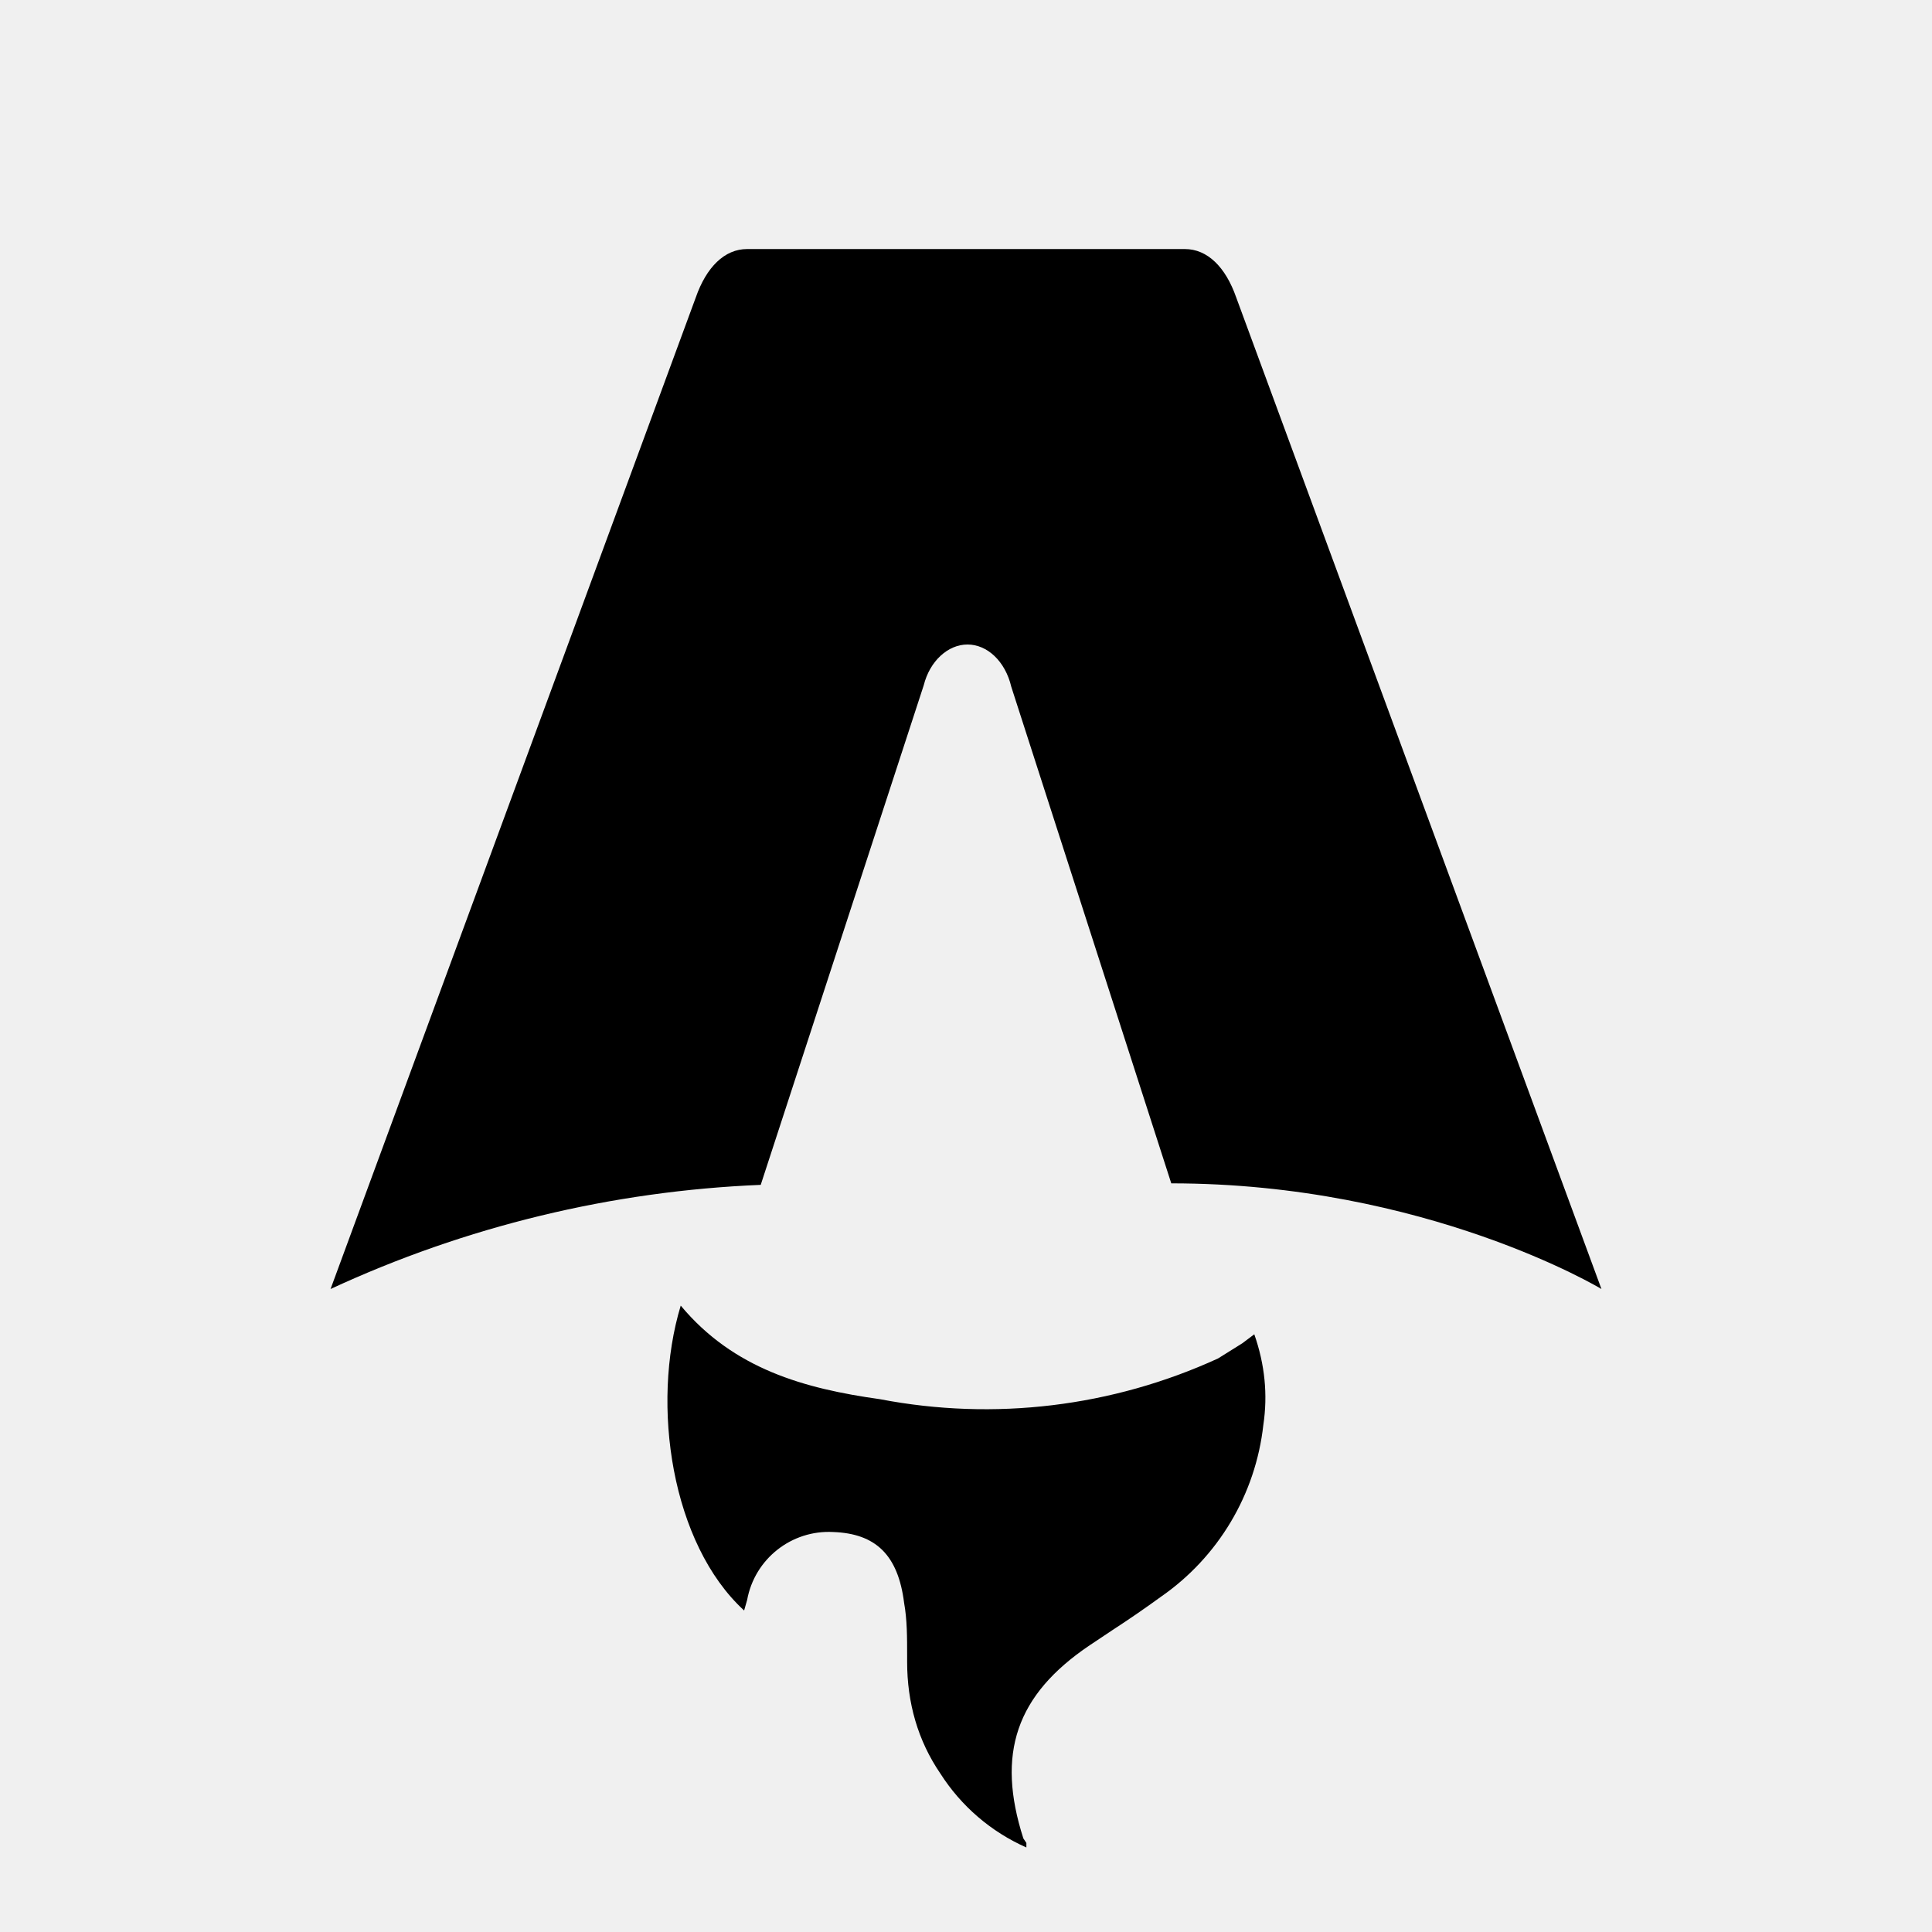
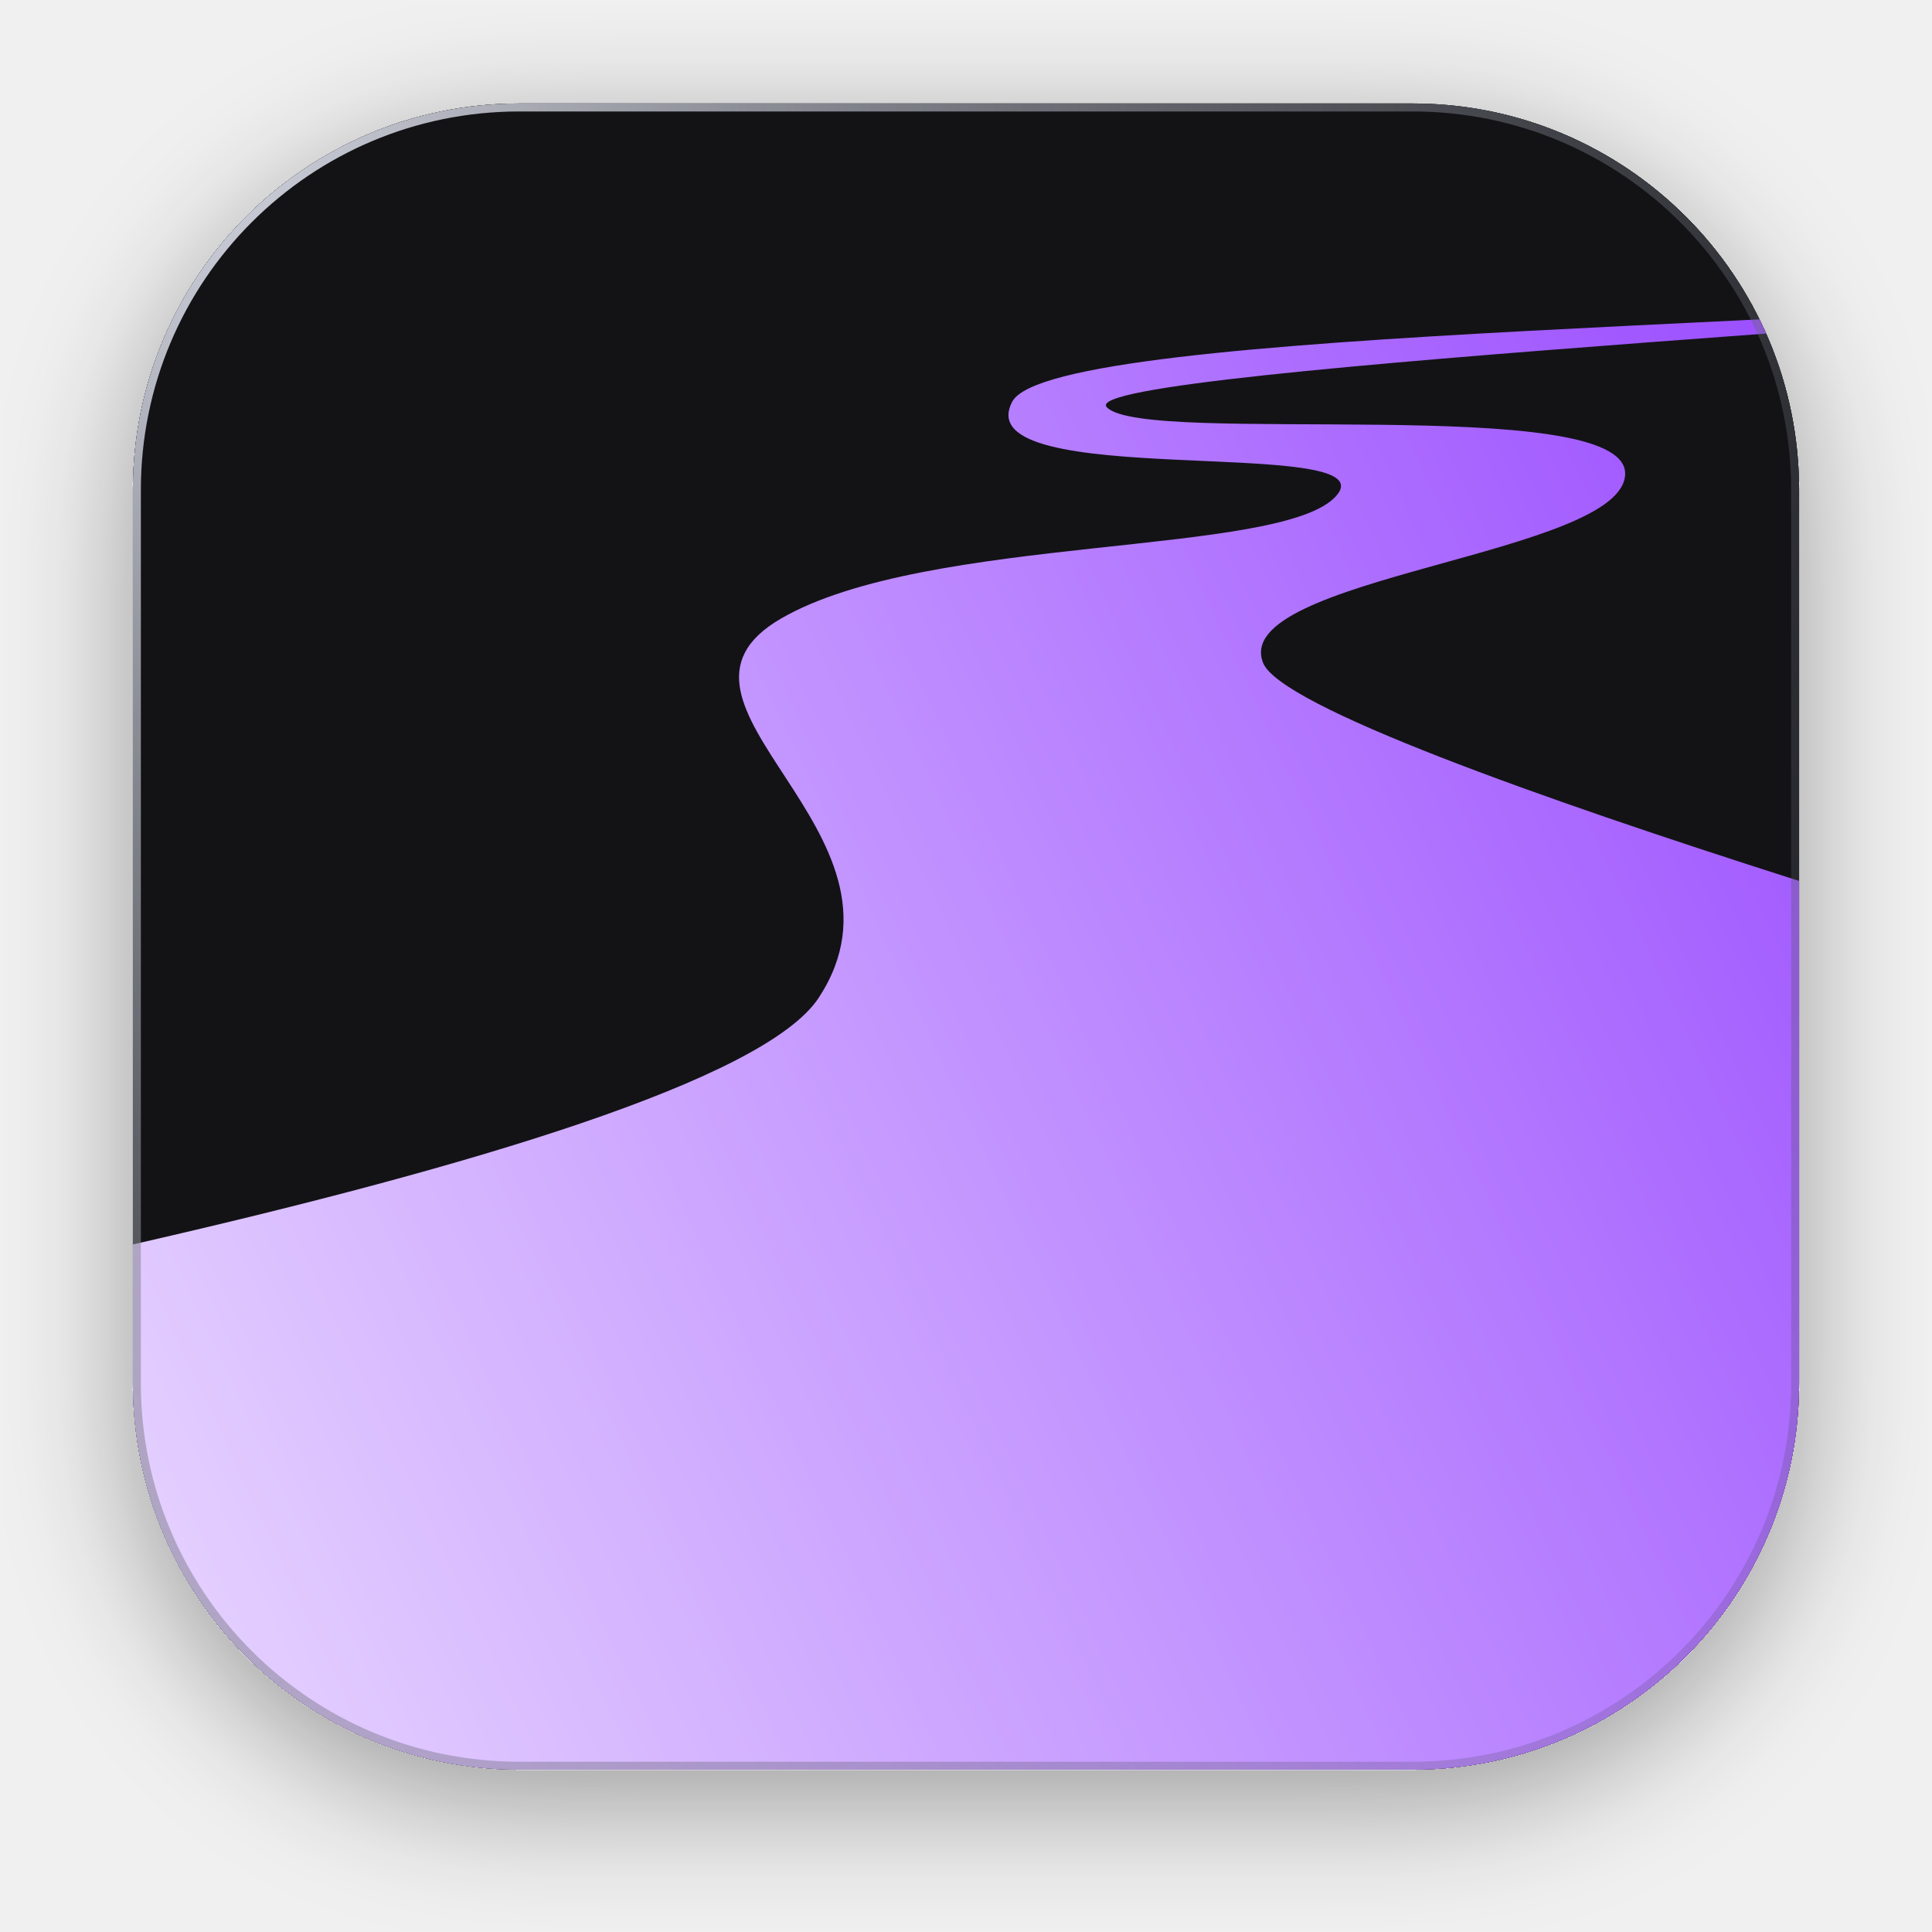
- <svg xmlns="http://www.w3.org/2000/svg" fill="none" viewBox="0 0 128 128">
-   <path d="M50.4 78.5a75.1 75.1 0 0 0-28.5 6.9l24.2-65.7c.7-2 1.9-3.2 3.4-3.2h29c1.5 0 2.7 1.2 3.4 3.2l24.2 65.7s-11.6-7-28.5-7L67 45.5c-.4-1.7-1.6-2.8-2.9-2.8-1.3 0-2.5 1.1-2.9 2.7L50.4 78.5Zm-1.1 28.2Zm-4.2-20.2c-2 6.6-.6 15.8 4.2 20.2a17.5 17.5 0 0 1 .2-.7 5.5 5.5 0 0 1 5.7-4.5c2.8.1 4.3 1.5 4.7 4.7.2 1.1.2 2.3.2 3.5v.4c0 2.7.7 5.2 2.2 7.4a13 13 0 0 0 5.7 4.9v-.3l-.2-.3c-1.8-5.6-.5-9.5 4.4-12.8l1.5-1a73 73 0 0 0 3.2-2.2 16 16 0 0 0 6.8-11.4c.3-2 .1-4-.6-6l-.8.6-1.6 1a37 37 0 0 1-22.4 2.7c-5-.7-9.7-2-13.2-6.2Z" />
-   <style>
-         path { fill: #000; }
-         @media (prefers-color-scheme: dark) {
-             path { fill: #FFF; }
-         }
-     </style>
+ <svg xmlns="http://www.w3.org/2000/svg" width="240" height="240" viewBox="0 0 240 240" fill="none">
+   <g filter="url(#filter0_d_75_3677)">
+     <g clip-path="url(#clip0_75_3677)">
+       <rect x="16.5" y="12.847" width="207" height="207" rx="48" fill="#16171B" />
+       <rect x="16.5" y="12.847" width="207" height="207" rx="48" fill="#131316" />
+       <path d="M-80.423 173.923C-47.955 167.646 88.246 144.54 101.72 123.923C115.194 103.306 78.83 87.397 97.012 76.845C115.194 66.293 159.349 69.215 166.005 61.585C172.661 53.956 119.782 61.178 125.745 49.897C130.799 40.337 239.777 40.903 282.306 35.174C284.748 34.227 286.822 33.972 288.551 34.195C292.965 33.379 296.17 32.448 297.823 31.37C313.245 21.305 308.862 12.072 313.732 9.8C318.602 7.527 358.05 -10.655 358.05 -10.655L397.441 82.364C397.441 82.364 285.161 45.027 291.816 46.65C297.203 47.964 297.061 35.291 288.551 34.195C286.678 34.541 284.587 34.866 282.306 35.174C281.914 35.325 281.513 35.495 281.102 35.683C273.845 39.009 133.004 45.621 137.481 50.573C141.959 55.525 201.882 48.717 201.882 58.826C201.882 68.934 152.58 71.65 156.914 82.364C161.248 93.079 285.81 128.144 285.81 128.144L280.291 235.286H178.343C175.226 235.286 20.984 220.135 -55.748 212.559L-63.54 191.455L-80.423 173.923Z" fill="url(#paint0_linear_75_3677)" />
+     </g>
+     <rect x="17" y="13.347" width="206" height="206" rx="47.5" stroke="url(#paint1_radial_75_3677)" />
+   </g>
+   <defs>
+     <filter id="filter0_d_75_3677" x="0.5" y="0.847" width="239" height="239" filterUnits="userSpaceOnUse" color-interpolation-filters="sRGB">
+       <feFlood flood-opacity="0" result="BackgroundImageFix" />
+       <feColorMatrix in="SourceAlpha" type="matrix" values="0 0 0 0 0 0 0 0 0 0 0 0 0 0 0 0 0 0 127 0" result="hardAlpha" />
+       <feOffset dy="4" />
+       <feGaussianBlur stdDeviation="8" />
+       <feComposite in2="hardAlpha" operator="out" />
+       <feColorMatrix type="matrix" values="0 0 0 0 0 0 0 0 0 0 0 0 0 0 0 0 0 0 0.35 0" />
+       <feBlend mode="normal" in2="BackgroundImageFix" result="effect1_dropShadow_75_3677" />
+       <feBlend mode="normal" in="SourceGraphic" in2="effect1_dropShadow_75_3677" result="shape" />
+     </filter>
+     <linearGradient id="paint0_linear_75_3677" x1="235" y1="30" x2="-13.929" y2="146.684" gradientUnits="userSpaceOnUse">
+       <stop stop-color="#9747FF" />
+       <stop offset="1" stop-color="#E7D5FF" />
+     </linearGradient>
+     <radialGradient id="paint1_radial_75_3677" cx="0" cy="0" r="1" gradientUnits="userSpaceOnUse" gradientTransform="translate(16.5 13.1427) rotate(44.6101) scale(274.616 282.832)">
+       <stop stop-color="#DFE2ED" />
+       <stop offset="1" stop-color="#383A43" stop-opacity="0.17" />
+     </radialGradient>
+     <clipPath id="clip0_75_3677">
+       <rect x="16.5" y="12.847" width="207" height="207" rx="48" fill="white" />
+     </clipPath>
+   </defs>
</svg>
